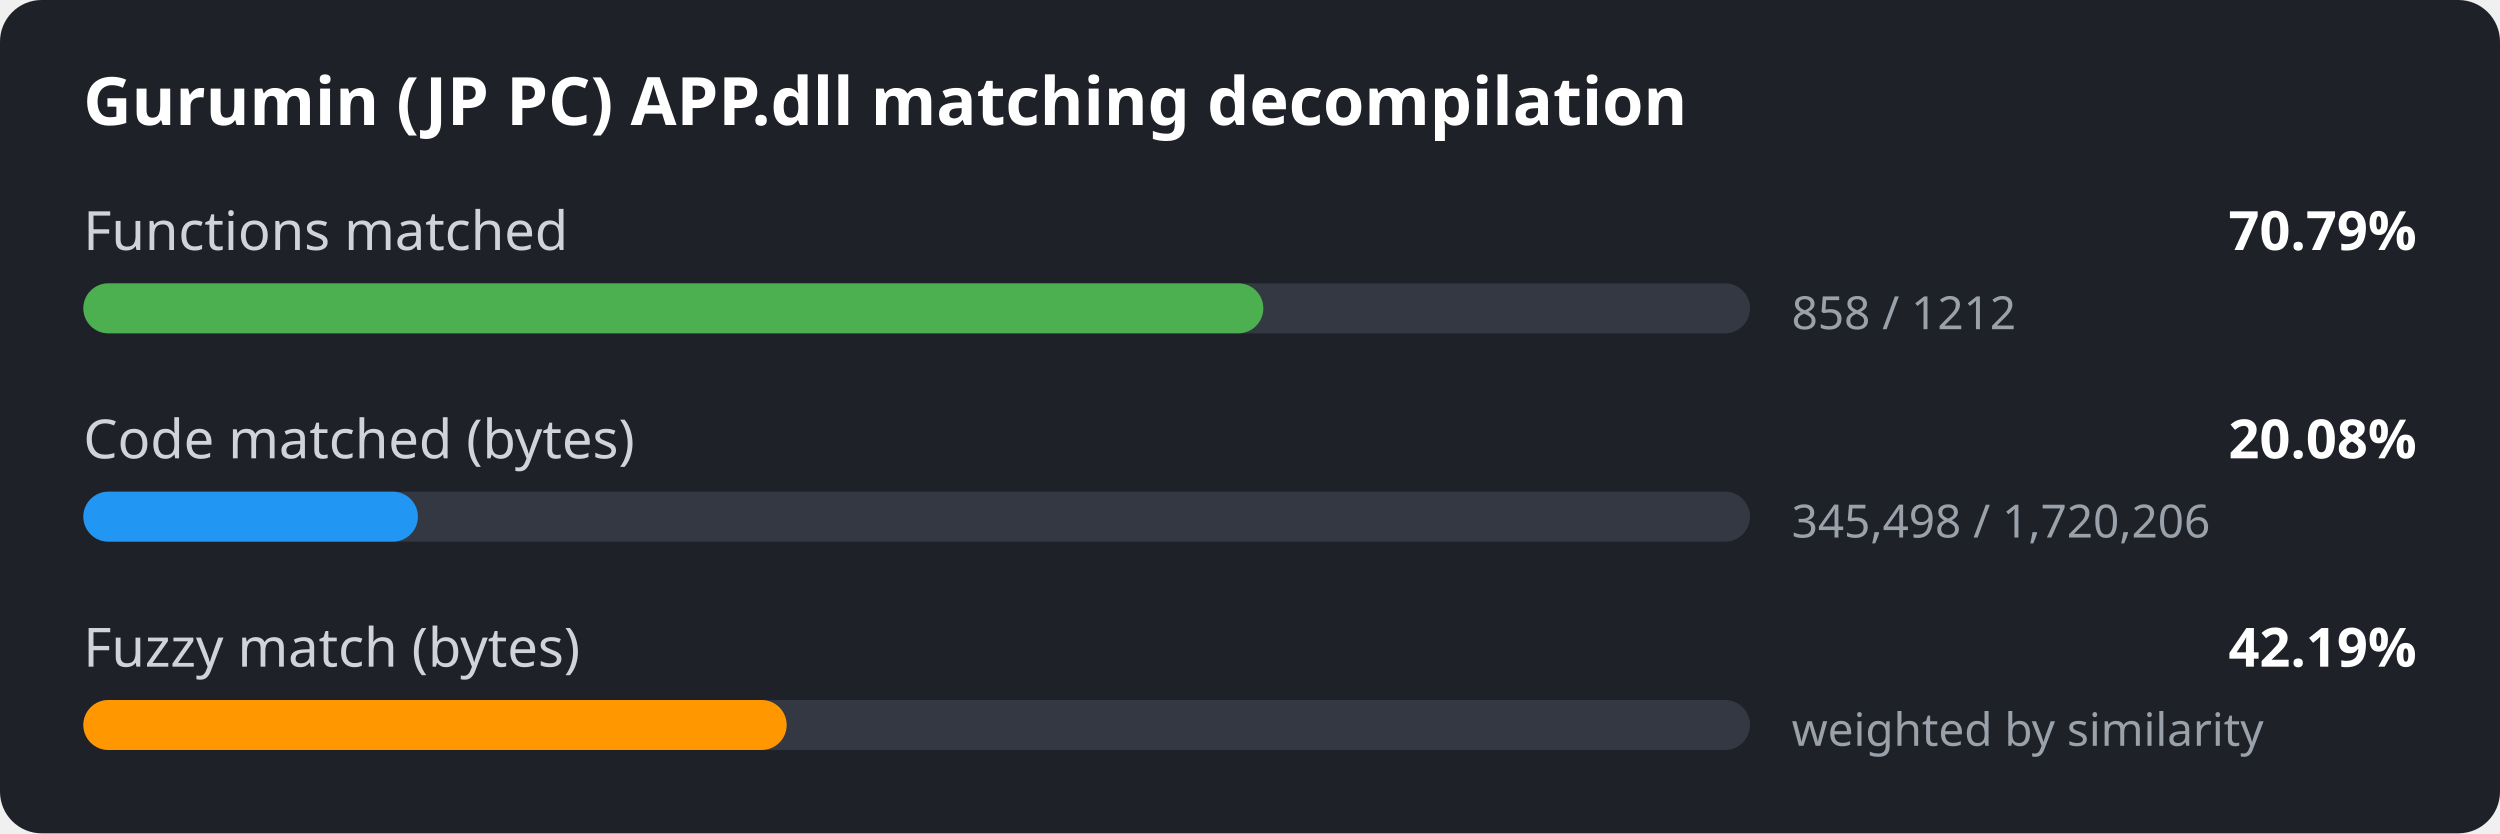
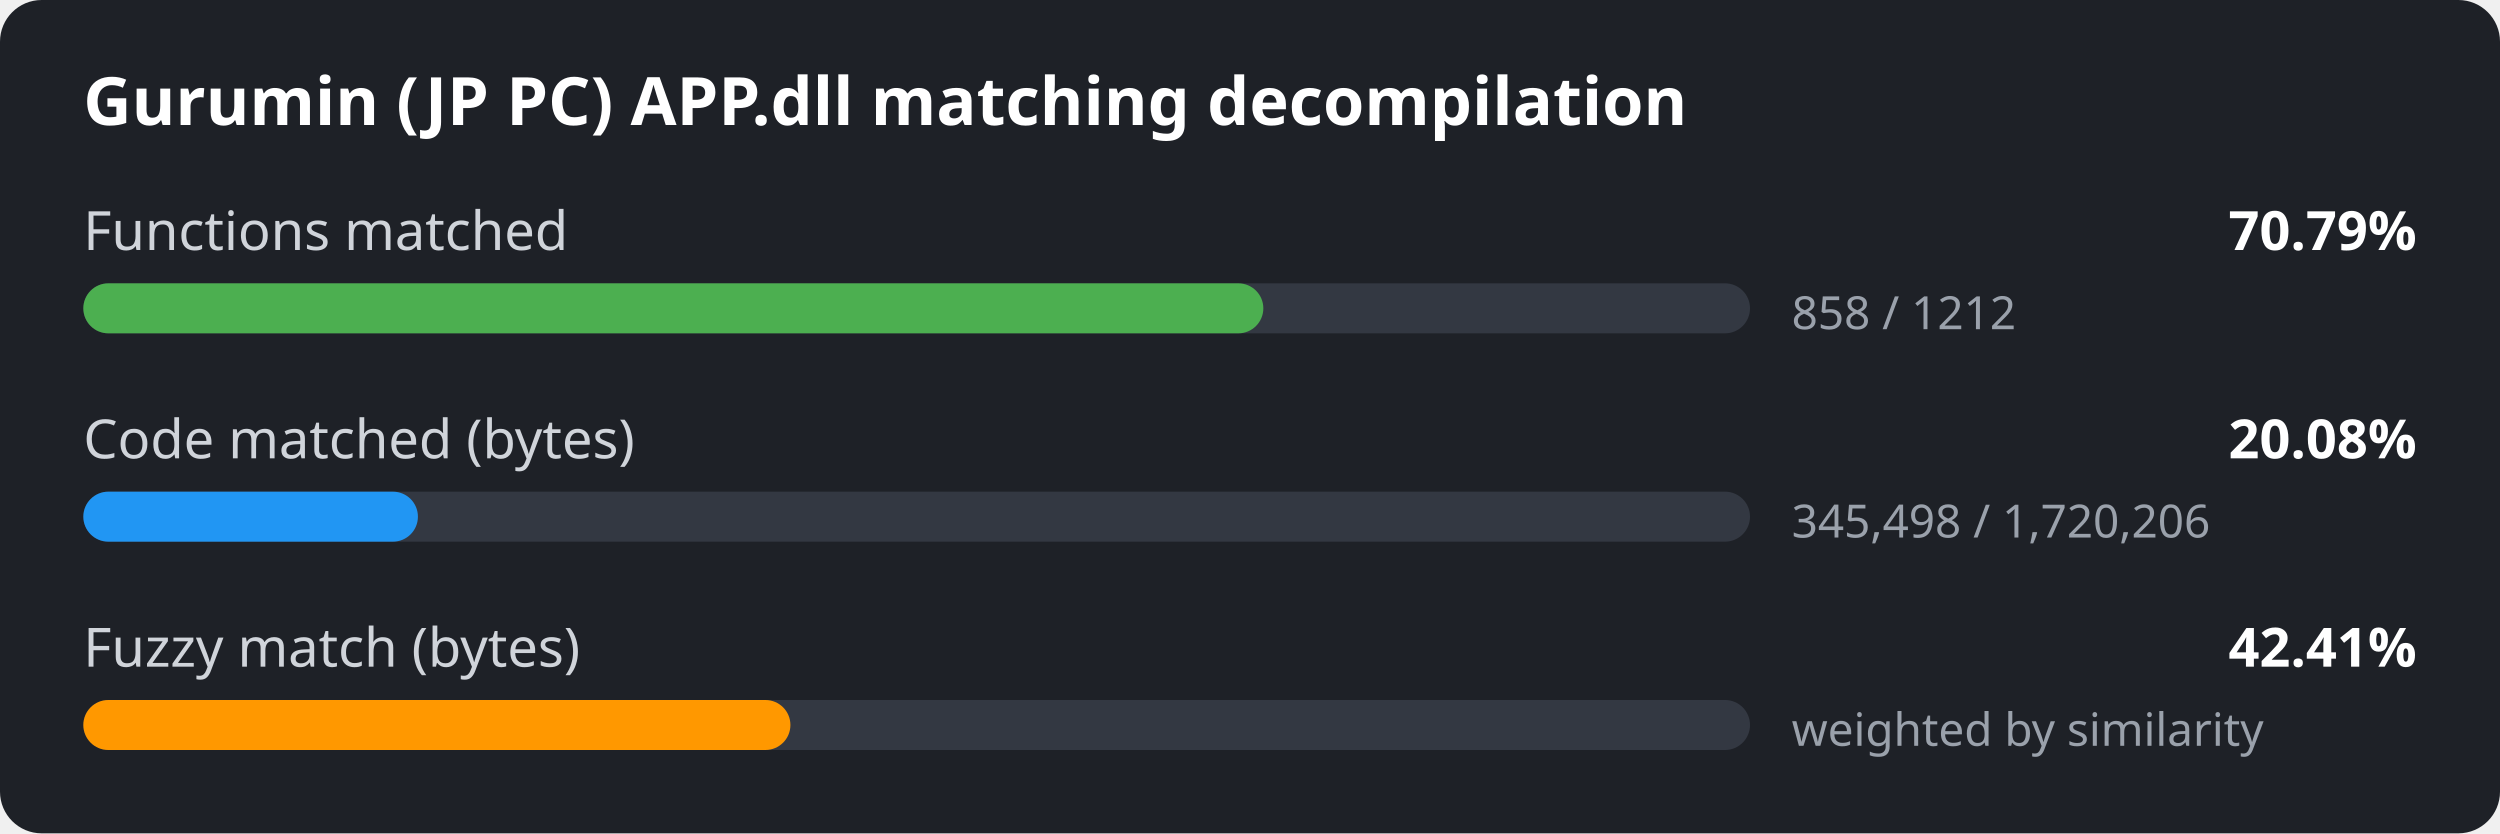
<svg xmlns="http://www.w3.org/2000/svg" width="600" height="200" viewBox="0 0 600 200">
  <style>
.bg { fill: #1e2127; }
.title { font: 600 16px sans-serif; fill: #ffffff; }
.label { font: 13px sans-serif; fill: #d0d4da; }
.value { font: 600 13px sans-serif; fill: #ffffff; }
.detail { font: 11px sans-serif; fill: #9aa1ab; }
.track { fill: #333842; }
</style>
  <rect width="600" height="200" rx="10" class="bg" />
  <text x="20" y="30" class="title">Gurumin (JP PC) APP.dll matching decompilation</text>
  <text x="20" y="60" class="label">Functions matched</text>
  <text x="580" y="60" class="value" text-anchor="end">70.79%</text>
  <rect x="20" y="68" width="400" height="12" rx="6" class="track" />
  <rect x="20" y="68" width="283.2" height="12" rx="6" fill="#4caf50" />
  <text x="430" y="79" class="detail">858 / 1212</text>
  <text x="20" y="110" class="label">Code matched (bytes)</text>
  <text x="580" y="110" class="value" text-anchor="end">20.08%</text>
  <rect x="20" y="118" width="400" height="12" rx="6" class="track" />
  <rect x="20" y="118" width="80.3" height="12" rx="6" fill="#2196f3" />
  <text x="430" y="129" class="detail">345,498 / 1,720,206</text>
  <text x="20" y="160" class="label">Fuzzy match (bytes)</text>
-   <text x="580" y="160" class="value" text-anchor="end">42.19%</text>
+   <text x="580" y="160" class="value" text-anchor="end">42.41%</text>
  <rect x="20" y="168" width="400" height="12" rx="6" class="track" />
-   <rect x="20" y="168" width="168.8" height="12" rx="6" fill="#ff9800" />
+   <rect x="20" y="168" width="169.7" height="12" rx="6" fill="#ff9800" />
  <text x="430" y="179" class="detail">weighted by similarity</text>
</svg>
